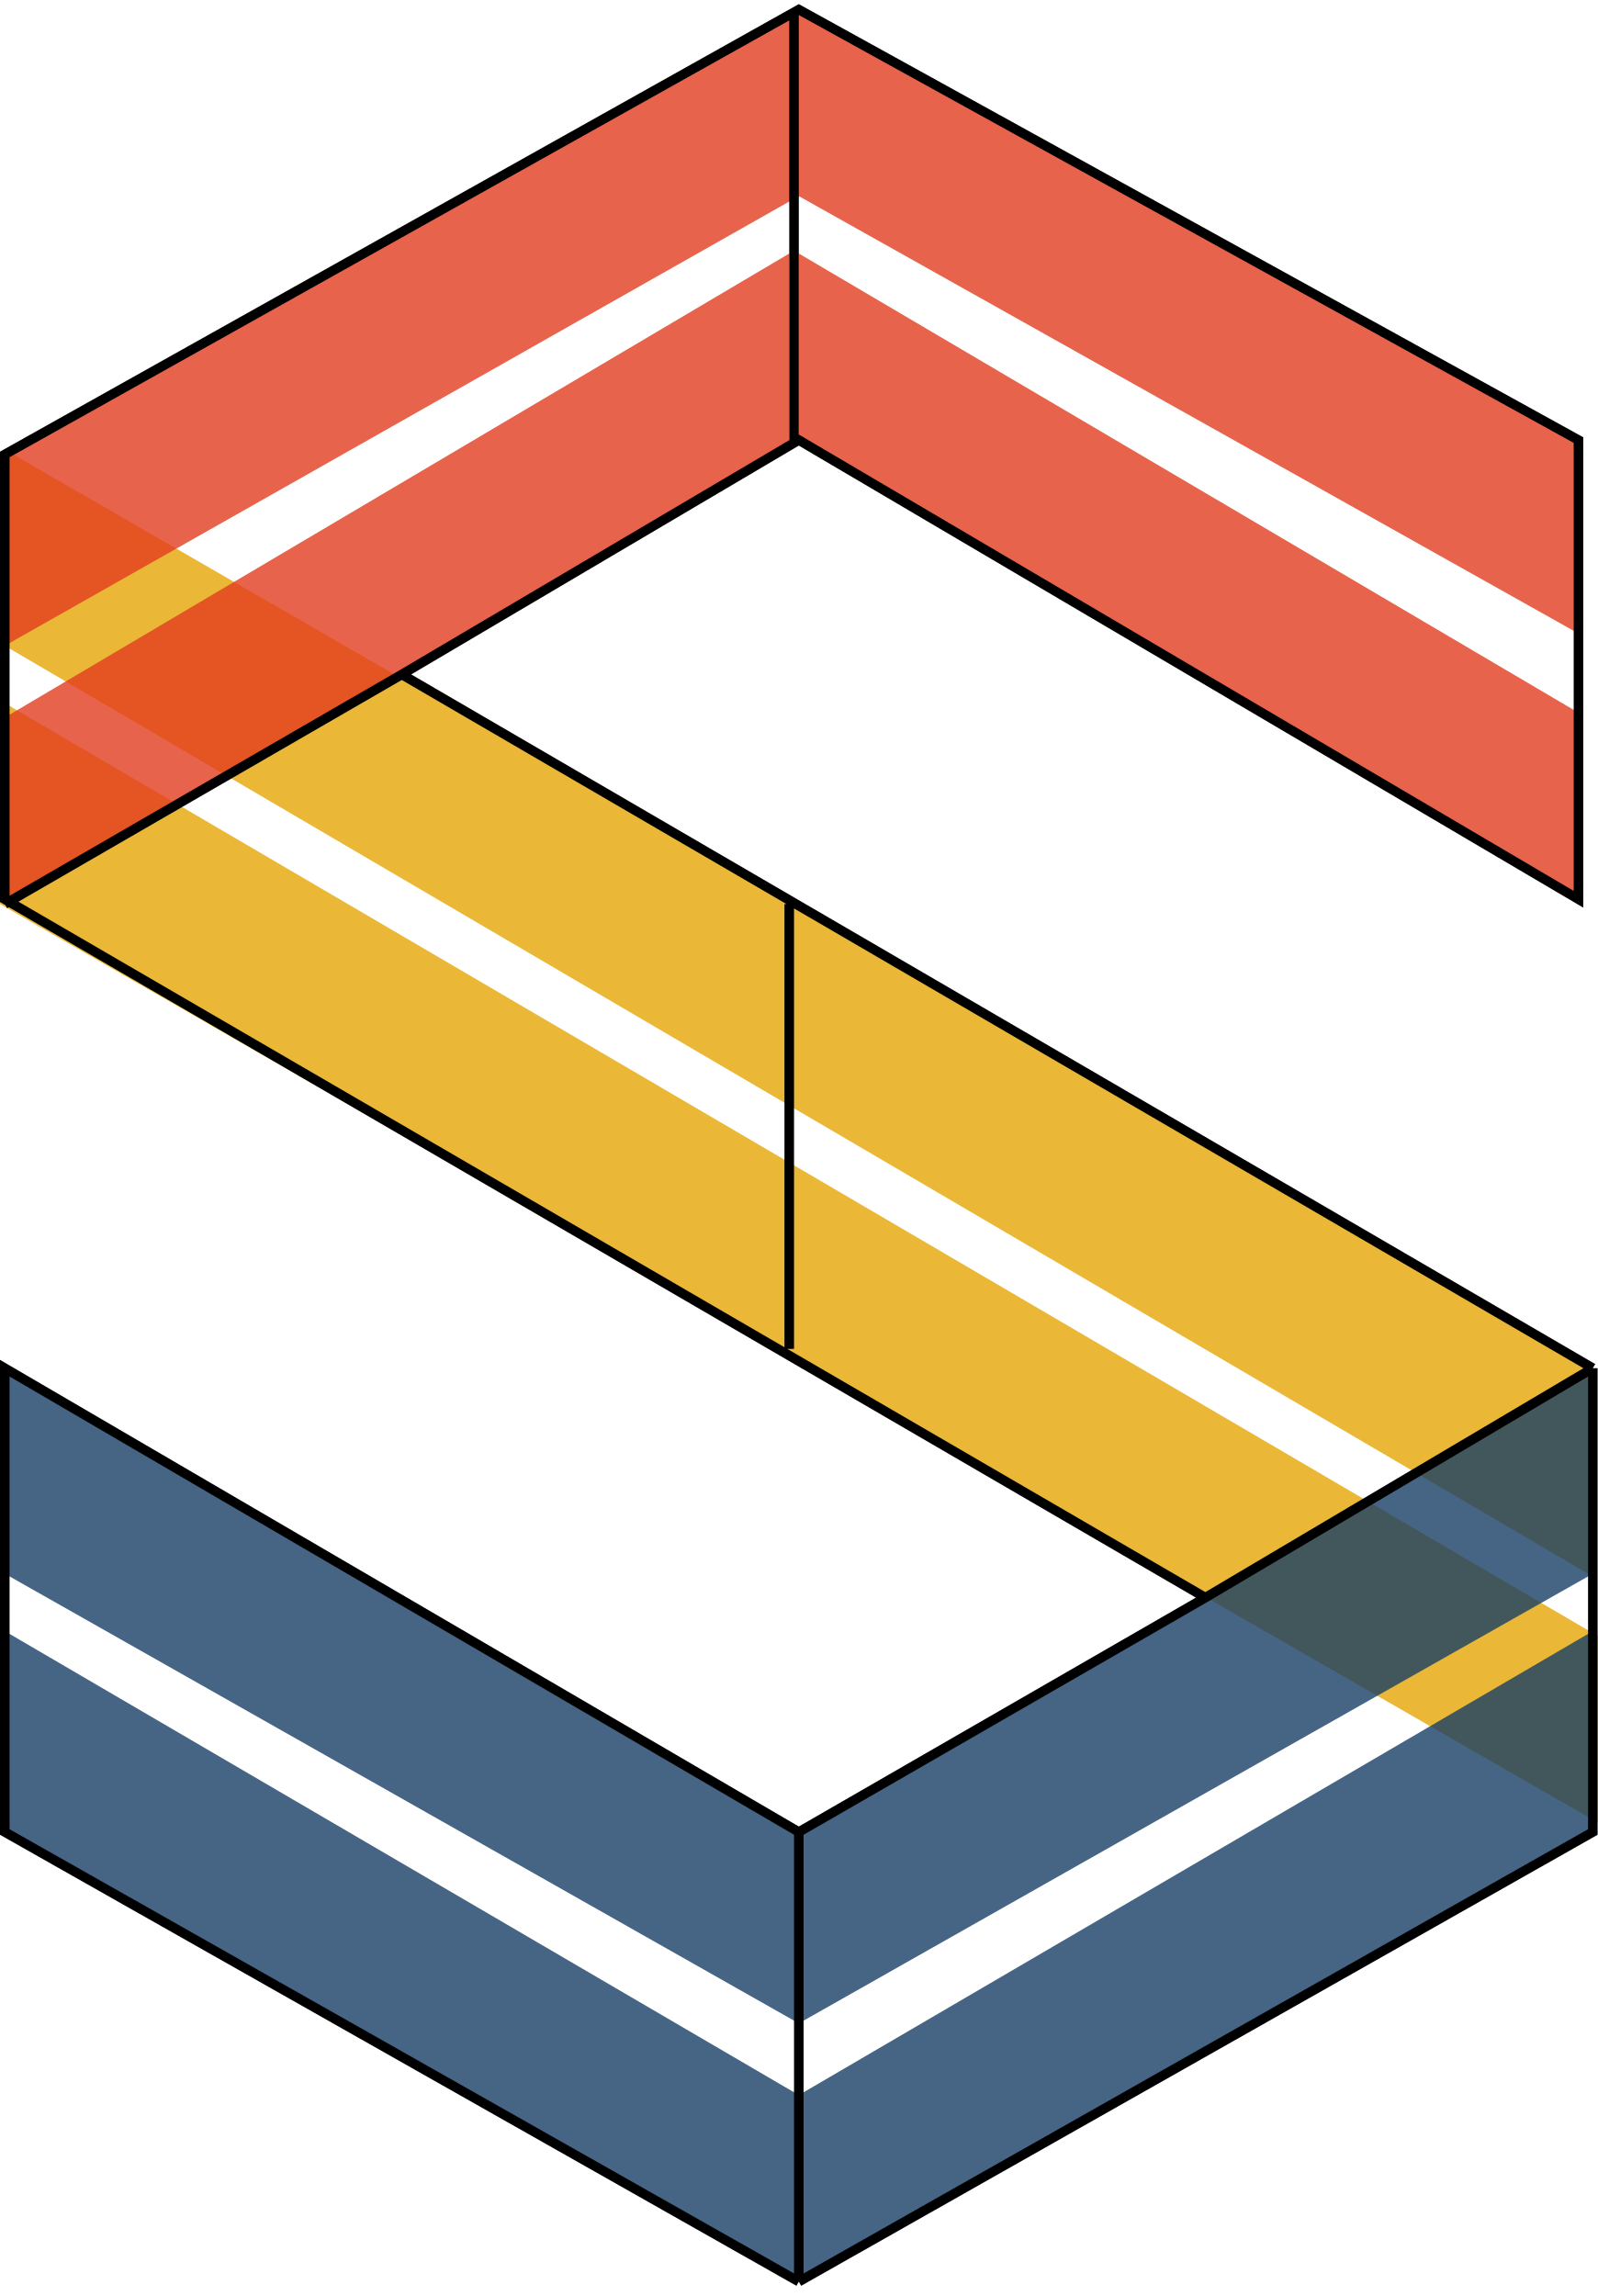
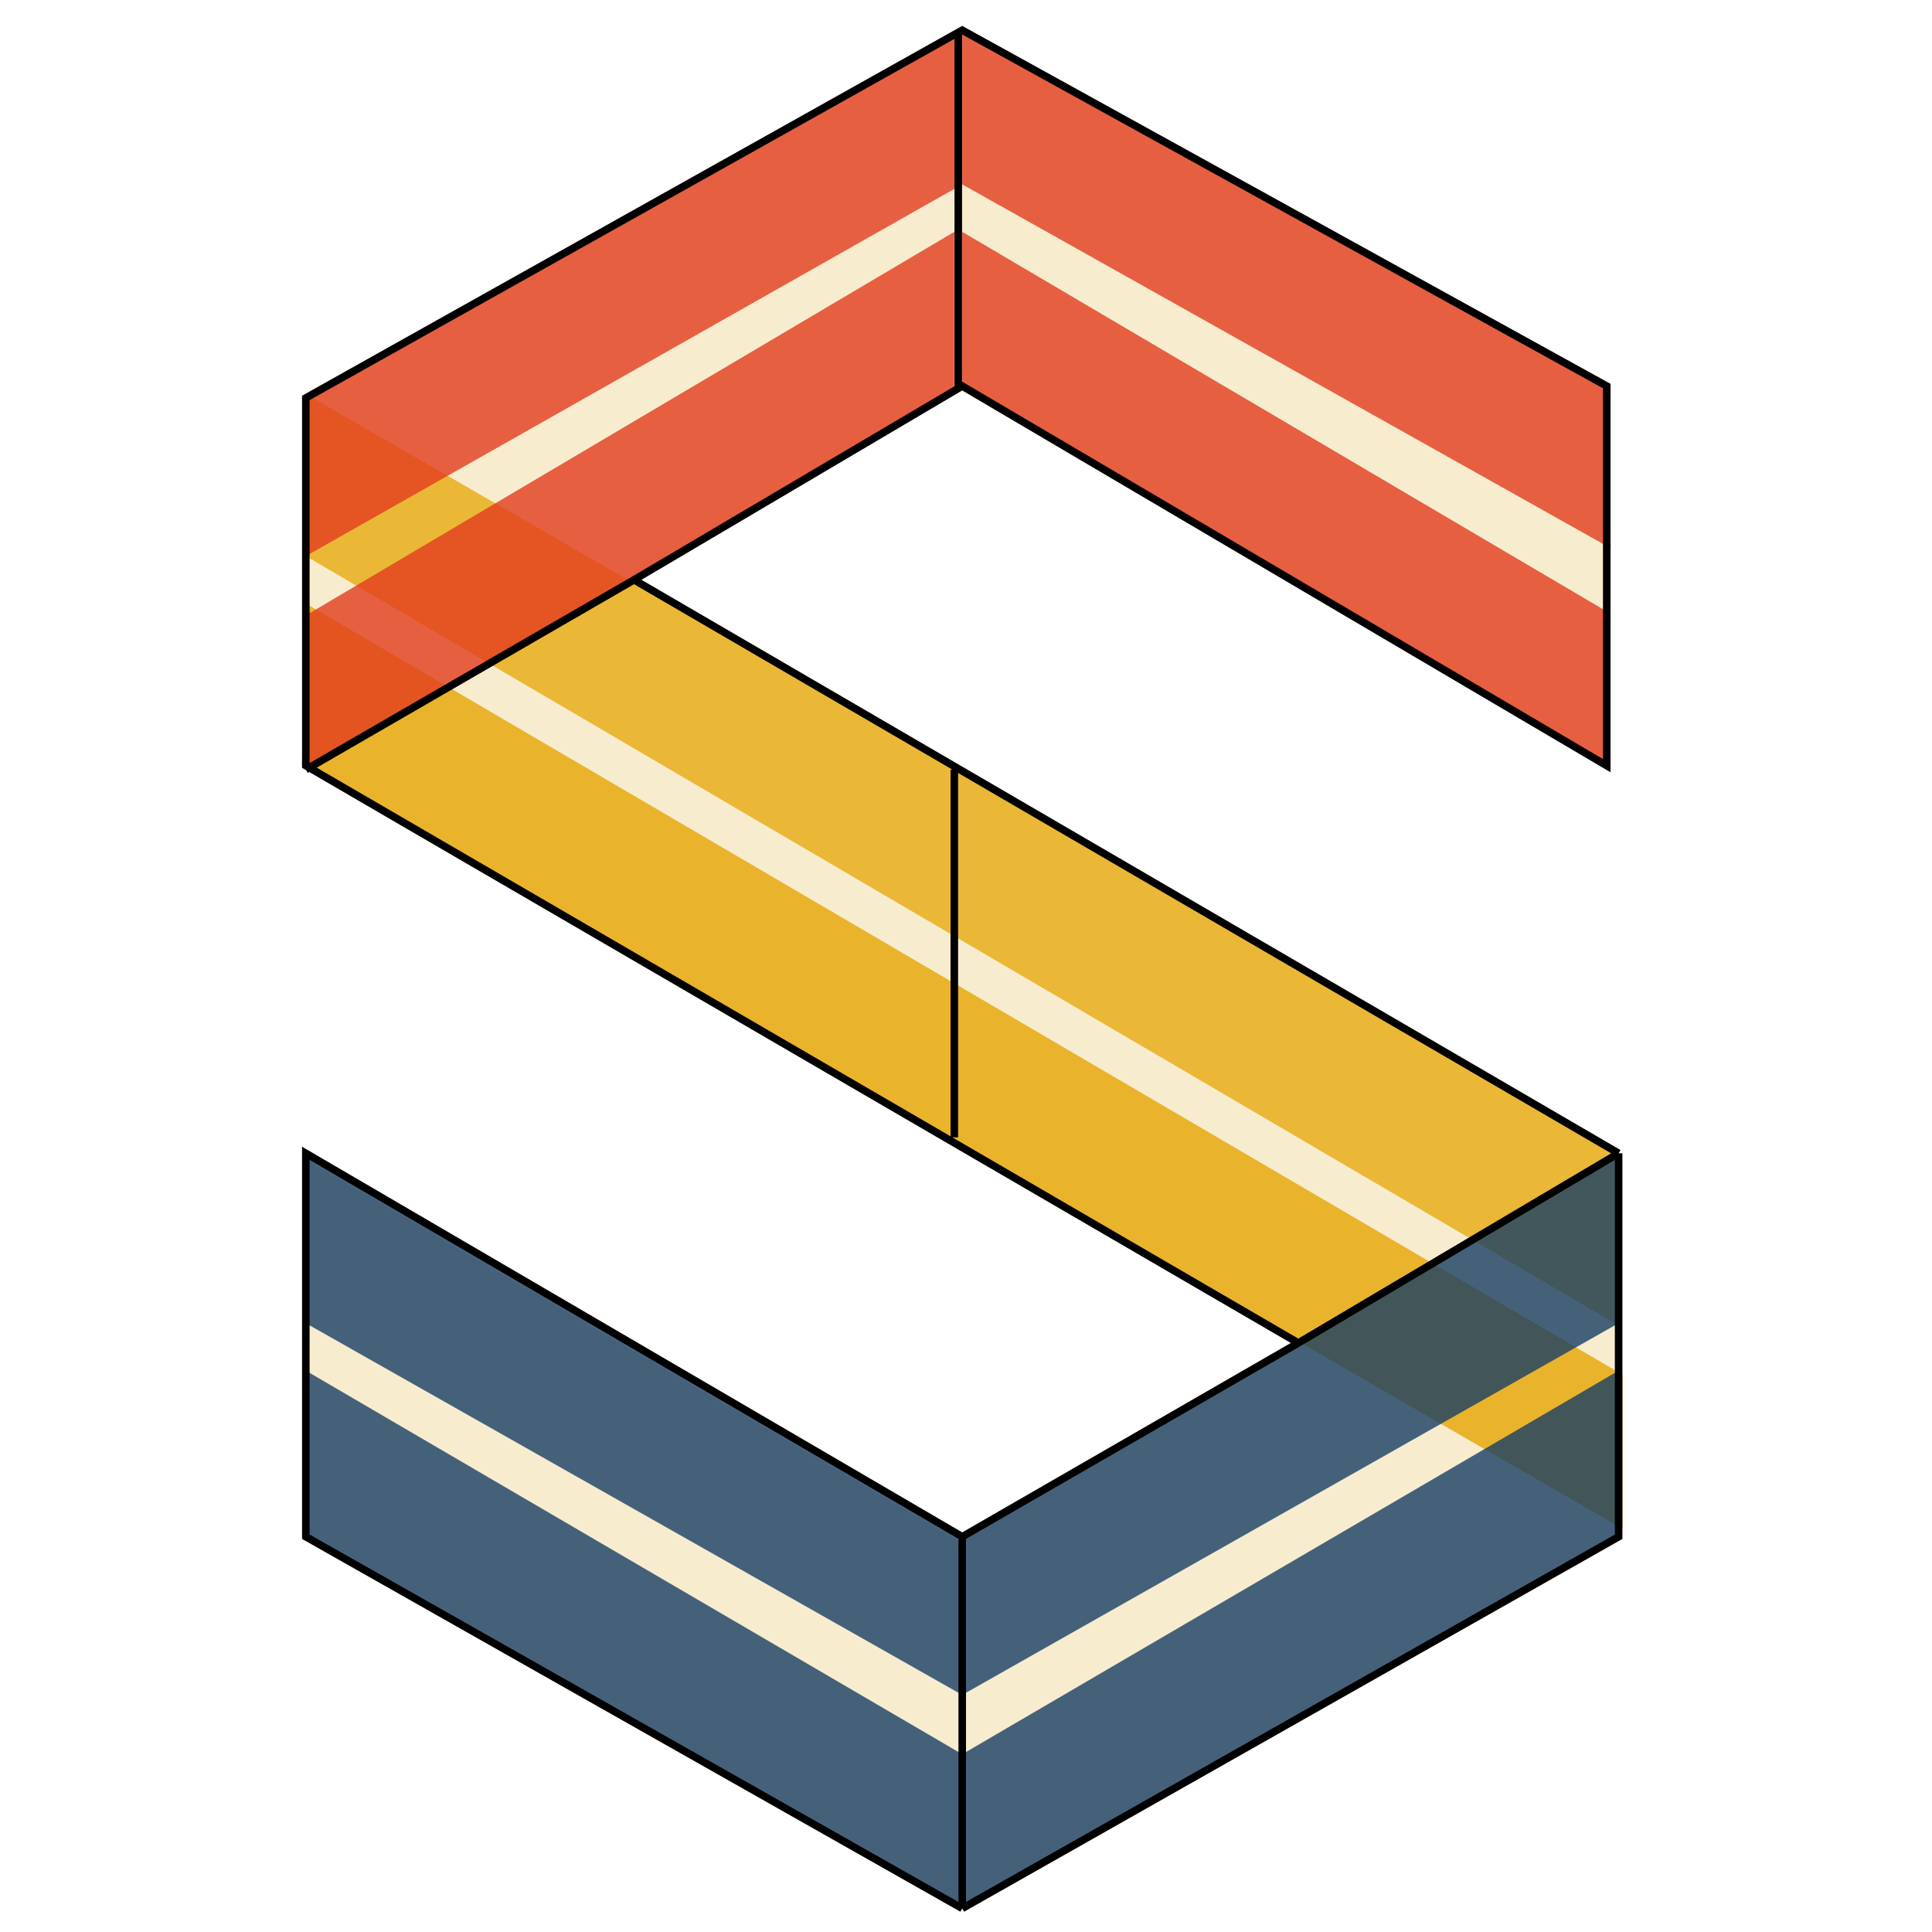
- <svg xmlns="http://www.w3.org/2000/svg" width="167" height="240" viewBox="0 0 167 240" fill="none">
-   <path d="M0.5 164.5V143.5L83.5 192V211.5L0.5 164.5Z" fill="#183F66" fill-opacity="0.8" />
-   <path d="M83.5 20.5V1L165 46L165.5 66.5L83.5 20.5Z" fill="#E23D1E" fill-opacity="0.8" />
-   <path d="M0.5 67.5V47L166 142.5V164.5L0.5 67.5Z" fill="#E5A604" fill-opacity="0.8" />
-   <path d="M0.5 191.5V170.5L83.5 219V238.5L0.5 191.5Z" fill="#183F66" fill-opacity="0.8" />
-   <path d="M83.5 46V26.5L165 74.5V94L83.5 46Z" fill="#E23D1E" fill-opacity="0.8" />
-   <path d="M0 94.5L0.5 73.5L167 171V190.5L0 94.5Z" fill="#E5A604" fill-opacity="0.8" />
-   <path d="M166.5 164.5V143.5L83.5 192V211.5L166.5 164.5Z" fill="#183F66" fill-opacity="0.8" />
-   <path d="M83.5 20.5V1L0.5 48V67.5L83.5 20.5Z" fill="#E23D1E" fill-opacity="0.8" />
-   <path d="M166.5 191.5V170.5L83.5 219V238.5L166.5 191.5Z" fill="#183F66" fill-opacity="0.8" />
-   <path d="M82.5 46.5V26.5L0.5 75V94.5L82.5 46.5Z" fill="#E23D1E" fill-opacity="0.8" />
-   <path d="M126 167L0.5 94V47.5L83.5 1L165 46V94L83.5 46L42 70.5M126 167L83.5 191.5M126 167L166.5 143.015M83.5 191.5L0.5 143.015V191.5L83.5 238.5M83.5 191.5V238.5M83.5 238.5L166.5 191.5V143.015M166.5 143.015L42 70.5M42 70.5L0.5 94.5M83 1V46M82.5 94.5V141" stroke="black" />
+ <svg xmlns="http://www.w3.org/2000/svg" width="256" height="256" viewBox="0 0 256 256" fill="none">
+   <path d="M212.5 51.5L126.976 4L40 53V101.5L171.5 178L126.976 204.15L40 153.326V203.626L126.976 252.877L213.952 203.626V203.486L213.976 203.5V153L82.19 77.25L126.976 51L212.5 101.667V51.5Z" fill="#F8ECCF" />
+   <path d="M40.524 175.332V153.326L127.5 204.15V224.584L40.524 175.332Z" fill="#183F66" fill-opacity="0.8" />
+   <path d="M127.5 24.434V4L212.904 51.156L213.428 72.638L127.5 24.434Z" fill="#E23D1E" fill-opacity="0.8" />
+   <path d="M40.524 73.686V52.204L213.952 152.278V175.332L40.524 73.686Z" fill="#EAB836" />
+   <path d="M40.524 203.626V181.62L127.5 232.443V252.877L40.524 203.626Z" fill="#183F66" fill-opacity="0.8" />
+   <path d="M127.5 51.156V30.722L212.904 81.021V101.455L127.5 51.156Z" fill="#E23D1E" fill-opacity="0.8" />
+   <path d="M40 101.5L40.524 79.973L215 182.144V202.578L40 101.5Z" fill="#E5A604" fill-opacity="0.8" />
+   <path d="M214.476 175.332V153.326L127.5 204.15V224.584L214.476 175.332Z" fill="#183F66" fill-opacity="0.8" />
+   <path d="M127.5 24.434V4L40.524 53.252V73.686L127.5 24.434Z" fill="#E23D1E" fill-opacity="0.8" />
+   <path d="M214.476 203.626V181.62L127.5 232.443V252.877L214.476 203.626Z" fill="#183F66" fill-opacity="0.8" />
+   <path d="M126.452 51.68V30.722L40.524 81.545V101.979L126.452 51.68Z" fill="#E23D1E" fill-opacity="0.8" />
+   <path d="M172.036 177.952L40.524 101.455V52.727L127.5 4L212.904 51.156V101.455L127.5 51.156L84.012 76.829M172.036 177.952L127.5 203.626M172.036 177.952L214.476 152.818M84.012 76.829L214.476 152.818M84.012 76.829L40.524 101.979M127.5 203.626L40.524 152.818V203.626L127.5 252.877M127.5 203.626V252.877M214.476 152.818V203.626L127.5 252.877M126.976 4V51.156M126.452 101.979V150.707" stroke="black" />
</svg>
